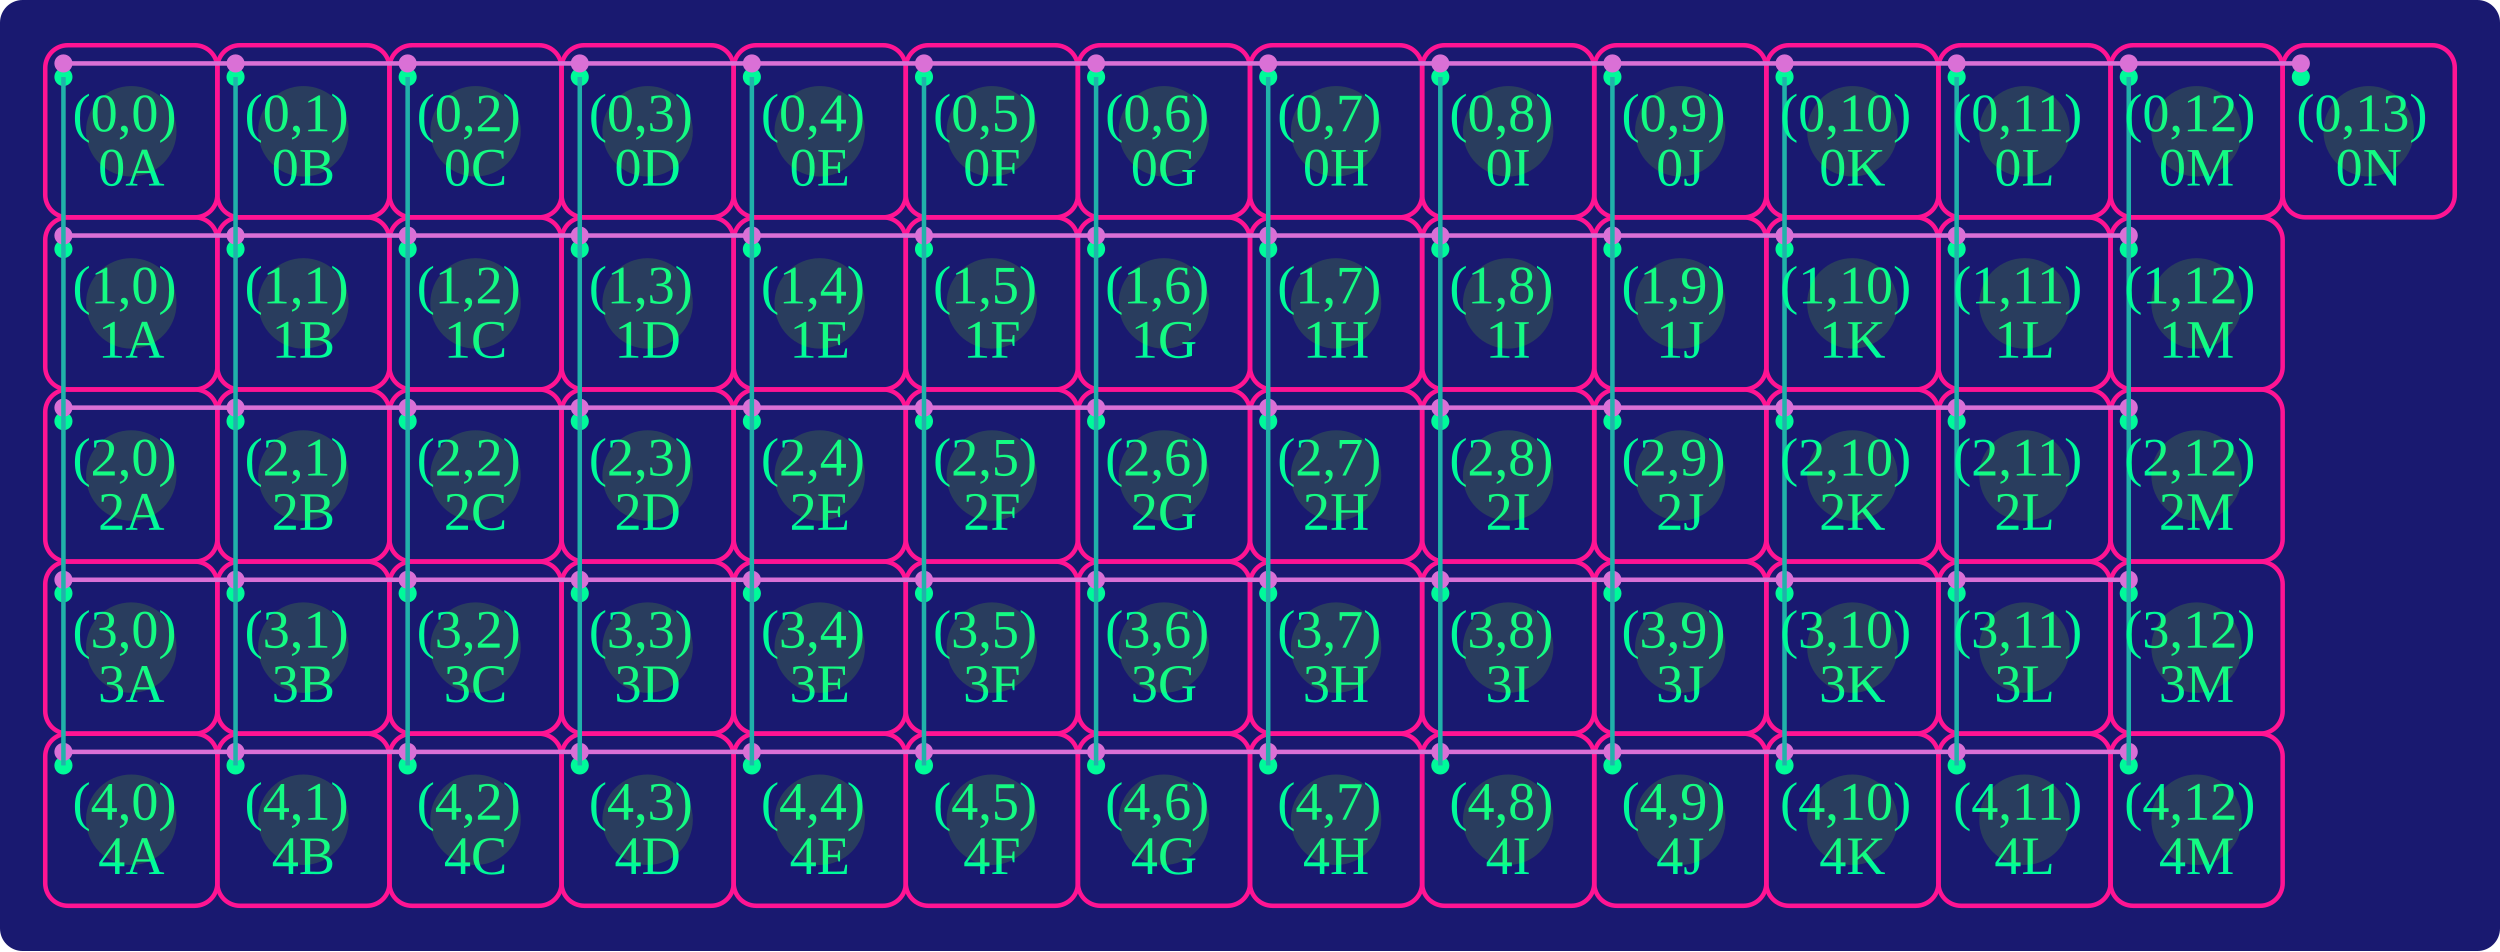
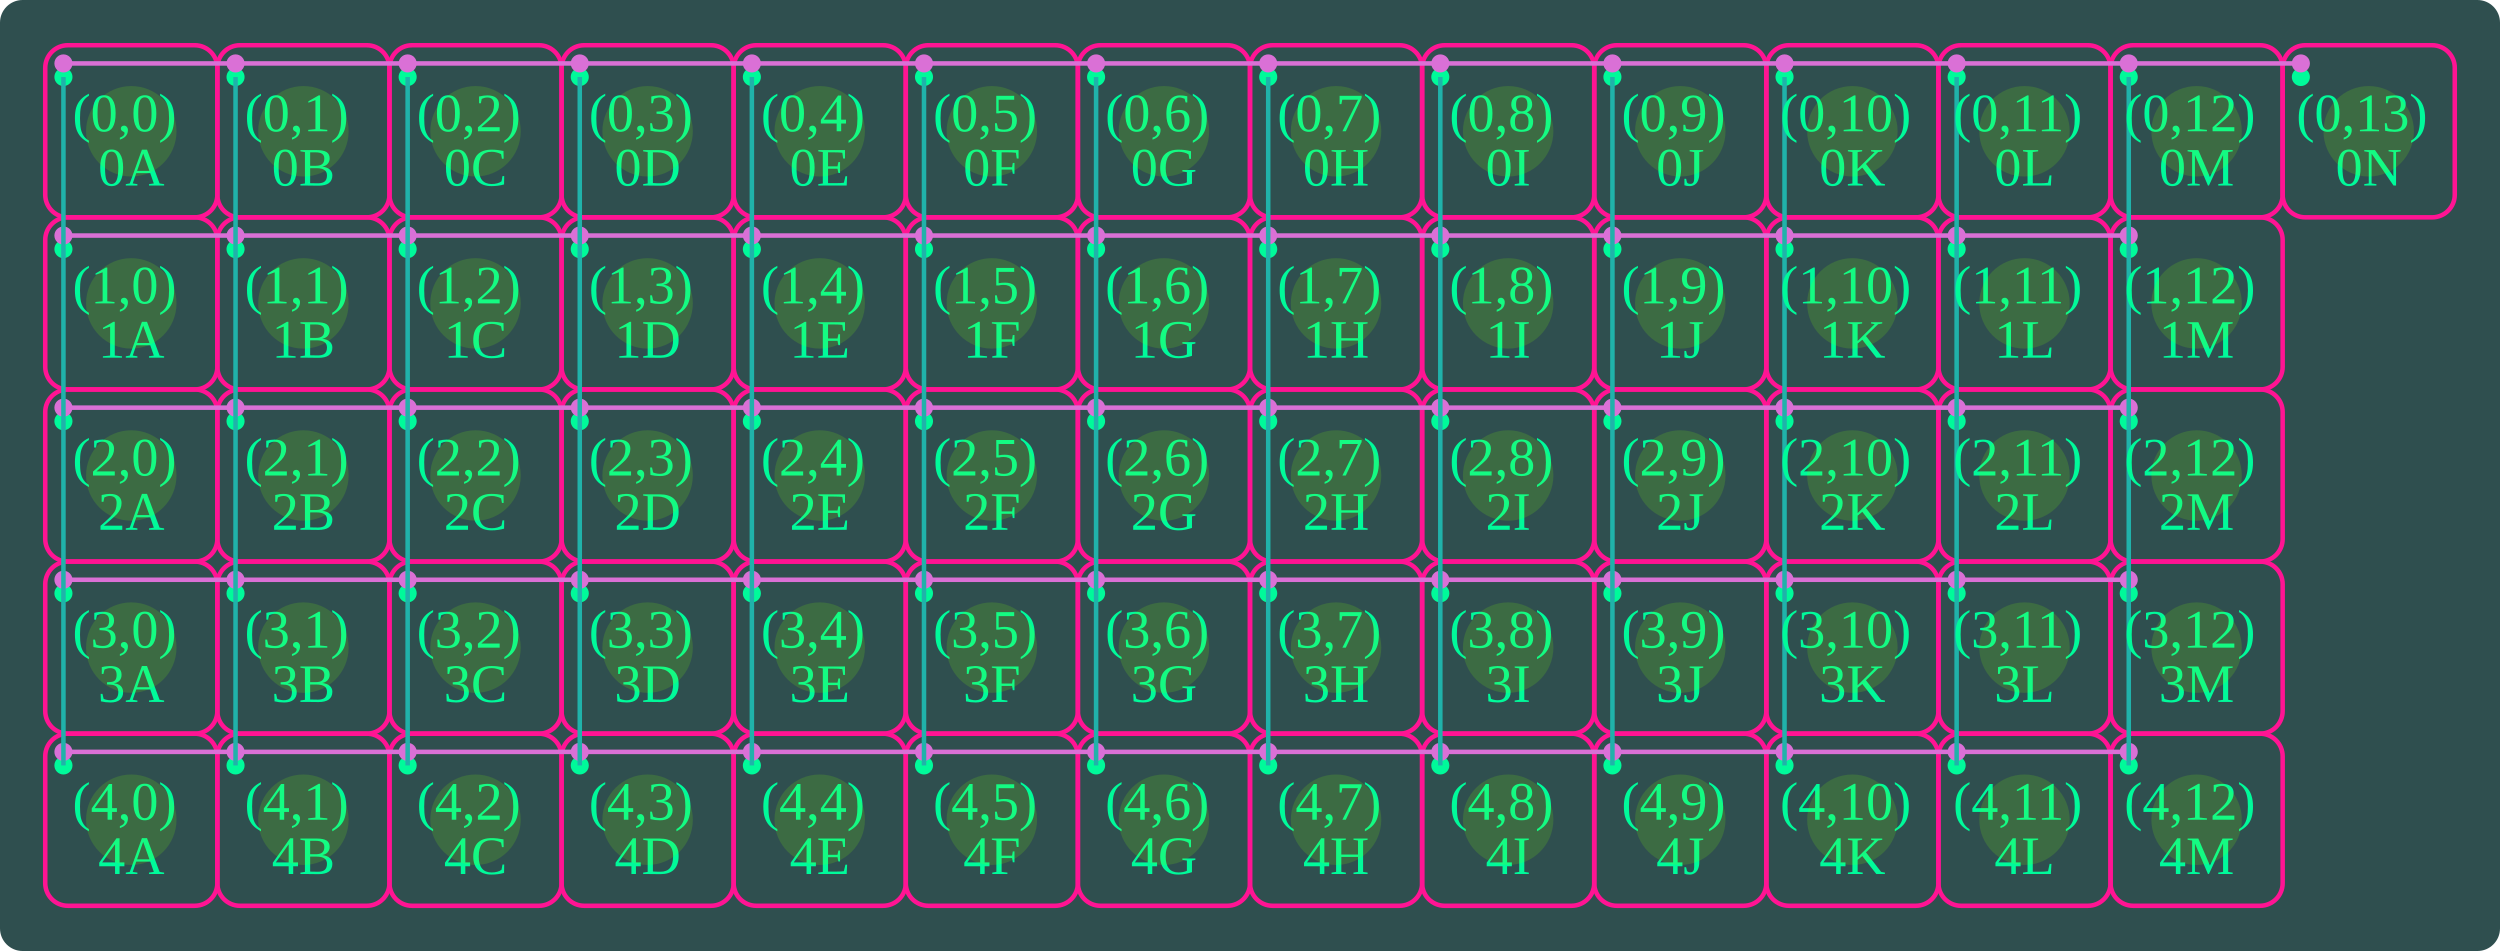
<svg xmlns="http://www.w3.org/2000/svg" width="1381.75" height="525.625" viewBox="-5 -5 276.35 105.125">
  <defs>
</defs>
-   <rect x="-5" y="-5" width="276.35" height="105.125" fill="midnightblue" rx="2.5" ry="2.5" />
+   <rect x="-5" y="-5" width="276.35" height="105.125" fill="darkslategrey" rx="2.5" ry="2.5" />
  <rect x="0.0" y="0.0" width="19.025" height="19.025" rx="2.5" ry="2.5" fill="none" stroke="deeppink" stroke-width="0.5" />
  <rect x="19.025" y="0.0" width="19.025" height="19.025" rx="2.5" ry="2.5" fill="none" stroke="deeppink" stroke-width="0.5" />
  <rect x="38.05" y="0.0" width="19.025" height="19.025" rx="2.5" ry="2.5" fill="none" stroke="deeppink" stroke-width="0.5" />
  <rect x="57.075" y="0.0" width="19.025" height="19.025" rx="2.5" ry="2.5" fill="none" stroke="deeppink" stroke-width="0.5" />
  <rect x="76.1" y="0.0" width="19.025" height="19.025" rx="2.5" ry="2.5" fill="none" stroke="deeppink" stroke-width="0.5" />
  <rect x="95.125" y="0.0" width="19.025" height="19.025" rx="2.5" ry="2.5" fill="none" stroke="deeppink" stroke-width="0.5" />
  <rect x="114.15" y="0.0" width="19.025" height="19.025" rx="2.5" ry="2.5" fill="none" stroke="deeppink" stroke-width="0.5" />
  <rect x="133.175" y="0.0" width="19.025" height="19.025" rx="2.5" ry="2.5" fill="none" stroke="deeppink" stroke-width="0.5" />
  <rect x="152.2" y="0.0" width="19.025" height="19.025" rx="2.5" ry="2.5" fill="none" stroke="deeppink" stroke-width="0.5" />
  <rect x="171.225" y="0.0" width="19.025" height="19.025" rx="2.5" ry="2.5" fill="none" stroke="deeppink" stroke-width="0.5" />
  <rect x="190.25" y="0.0" width="19.025" height="19.025" rx="2.5" ry="2.5" fill="none" stroke="deeppink" stroke-width="0.5" />
  <rect x="209.275" y="0.0" width="19.025" height="19.025" rx="2.5" ry="2.5" fill="none" stroke="deeppink" stroke-width="0.5" />
  <rect x="228.3" y="0.0" width="19.025" height="19.025" rx="2.5" ry="2.5" fill="none" stroke="deeppink" stroke-width="0.5" />
  <rect x="247.325" y="0.0" width="19.025" height="19.025" rx="2.5" ry="2.5" fill="none" stroke="deeppink" stroke-width="0.5" />
  <rect x="0.0" y="19.025" width="19.025" height="19.025" rx="2.5" ry="2.5" fill="none" stroke="deeppink" stroke-width="0.5" />
  <rect x="19.025" y="19.025" width="19.025" height="19.025" rx="2.5" ry="2.5" fill="none" stroke="deeppink" stroke-width="0.5" />
  <rect x="38.05" y="19.025" width="19.025" height="19.025" rx="2.5" ry="2.5" fill="none" stroke="deeppink" stroke-width="0.5" />
  <rect x="57.075" y="19.025" width="19.025" height="19.025" rx="2.5" ry="2.5" fill="none" stroke="deeppink" stroke-width="0.5" />
  <rect x="76.1" y="19.025" width="19.025" height="19.025" rx="2.5" ry="2.5" fill="none" stroke="deeppink" stroke-width="0.5" />
  <rect x="95.125" y="19.025" width="19.025" height="19.025" rx="2.5" ry="2.5" fill="none" stroke="deeppink" stroke-width="0.5" />
  <rect x="114.15" y="19.025" width="19.025" height="19.025" rx="2.5" ry="2.5" fill="none" stroke="deeppink" stroke-width="0.5" />
  <rect x="133.175" y="19.025" width="19.025" height="19.025" rx="2.5" ry="2.5" fill="none" stroke="deeppink" stroke-width="0.5" />
  <rect x="152.2" y="19.025" width="19.025" height="19.025" rx="2.5" ry="2.5" fill="none" stroke="deeppink" stroke-width="0.5" />
  <rect x="171.225" y="19.025" width="19.025" height="19.025" rx="2.5" ry="2.5" fill="none" stroke="deeppink" stroke-width="0.5" />
  <rect x="190.25" y="19.025" width="19.025" height="19.025" rx="2.5" ry="2.5" fill="none" stroke="deeppink" stroke-width="0.5" />
  <rect x="209.275" y="19.025" width="19.025" height="19.025" rx="2.5" ry="2.5" fill="none" stroke="deeppink" stroke-width="0.5" />
  <rect x="228.3" y="19.025" width="19.025" height="19.025" rx="2.5" ry="2.5" fill="none" stroke="deeppink" stroke-width="0.5" />
  <rect x="0.0" y="38.05" width="19.025" height="19.025" rx="2.5" ry="2.5" fill="none" stroke="deeppink" stroke-width="0.5" />
  <rect x="19.025" y="38.05" width="19.025" height="19.025" rx="2.5" ry="2.5" fill="none" stroke="deeppink" stroke-width="0.5" />
  <rect x="38.05" y="38.05" width="19.025" height="19.025" rx="2.5" ry="2.5" fill="none" stroke="deeppink" stroke-width="0.5" />
  <rect x="57.075" y="38.05" width="19.025" height="19.025" rx="2.5" ry="2.5" fill="none" stroke="deeppink" stroke-width="0.5" />
  <rect x="76.1" y="38.05" width="19.025" height="19.025" rx="2.5" ry="2.5" fill="none" stroke="deeppink" stroke-width="0.5" />
  <rect x="95.125" y="38.05" width="19.025" height="19.025" rx="2.5" ry="2.5" fill="none" stroke="deeppink" stroke-width="0.5" />
  <rect x="114.15" y="38.05" width="19.025" height="19.025" rx="2.5" ry="2.5" fill="none" stroke="deeppink" stroke-width="0.5" />
  <rect x="133.175" y="38.05" width="19.025" height="19.025" rx="2.5" ry="2.5" fill="none" stroke="deeppink" stroke-width="0.5" />
  <rect x="152.2" y="38.05" width="19.025" height="19.025" rx="2.5" ry="2.5" fill="none" stroke="deeppink" stroke-width="0.5" />
  <rect x="171.225" y="38.05" width="19.025" height="19.025" rx="2.5" ry="2.5" fill="none" stroke="deeppink" stroke-width="0.5" />
  <rect x="190.25" y="38.05" width="19.025" height="19.025" rx="2.5" ry="2.5" fill="none" stroke="deeppink" stroke-width="0.5" />
  <rect x="209.275" y="38.05" width="19.025" height="19.025" rx="2.5" ry="2.5" fill="none" stroke="deeppink" stroke-width="0.5" />
  <rect x="228.3" y="38.05" width="19.025" height="19.025" rx="2.5" ry="2.5" fill="none" stroke="deeppink" stroke-width="0.5" />
  <rect x="0.0" y="57.075" width="19.025" height="19.025" rx="2.5" ry="2.5" fill="none" stroke="deeppink" stroke-width="0.5" />
  <rect x="19.025" y="57.075" width="19.025" height="19.025" rx="2.5" ry="2.5" fill="none" stroke="deeppink" stroke-width="0.5" />
  <rect x="38.05" y="57.075" width="19.025" height="19.025" rx="2.5" ry="2.5" fill="none" stroke="deeppink" stroke-width="0.5" />
  <rect x="57.075" y="57.075" width="19.025" height="19.025" rx="2.5" ry="2.5" fill="none" stroke="deeppink" stroke-width="0.5" />
  <rect x="76.1" y="57.075" width="19.025" height="19.025" rx="2.5" ry="2.5" fill="none" stroke="deeppink" stroke-width="0.5" />
  <rect x="95.125" y="57.075" width="19.025" height="19.025" rx="2.5" ry="2.5" fill="none" stroke="deeppink" stroke-width="0.5" />
  <rect x="114.15" y="57.075" width="19.025" height="19.025" rx="2.5" ry="2.5" fill="none" stroke="deeppink" stroke-width="0.5" />
  <rect x="133.175" y="57.075" width="19.025" height="19.025" rx="2.5" ry="2.5" fill="none" stroke="deeppink" stroke-width="0.5" />
  <rect x="152.2" y="57.075" width="19.025" height="19.025" rx="2.5" ry="2.5" fill="none" stroke="deeppink" stroke-width="0.5" />
  <rect x="171.225" y="57.075" width="19.025" height="19.025" rx="2.5" ry="2.5" fill="none" stroke="deeppink" stroke-width="0.5" />
  <rect x="190.25" y="57.075" width="19.025" height="19.025" rx="2.5" ry="2.5" fill="none" stroke="deeppink" stroke-width="0.5" />
  <rect x="209.275" y="57.075" width="19.025" height="19.025" rx="2.5" ry="2.5" fill="none" stroke="deeppink" stroke-width="0.5" />
  <rect x="228.3" y="57.075" width="19.025" height="19.025" rx="2.5" ry="2.5" fill="none" stroke="deeppink" stroke-width="0.5" />
  <rect x="0.0" y="76.1" width="19.025" height="19.025" rx="2.5" ry="2.5" fill="none" stroke="deeppink" stroke-width="0.5" />
  <rect x="19.025" y="76.1" width="19.025" height="19.025" rx="2.5" ry="2.5" fill="none" stroke="deeppink" stroke-width="0.5" />
  <rect x="38.05" y="76.1" width="19.025" height="19.025" rx="2.5" ry="2.5" fill="none" stroke="deeppink" stroke-width="0.5" />
  <rect x="57.075" y="76.1" width="19.025" height="19.025" rx="2.5" ry="2.5" fill="none" stroke="deeppink" stroke-width="0.5" />
  <rect x="76.1" y="76.1" width="19.025" height="19.025" rx="2.5" ry="2.5" fill="none" stroke="deeppink" stroke-width="0.5" />
  <rect x="95.125" y="76.1" width="19.025" height="19.025" rx="2.5" ry="2.5" fill="none" stroke="deeppink" stroke-width="0.5" />
  <rect x="114.15" y="76.1" width="19.025" height="19.025" rx="2.5" ry="2.5" fill="none" stroke="deeppink" stroke-width="0.5" />
  <rect x="133.175" y="76.1" width="19.025" height="19.025" rx="2.5" ry="2.5" fill="none" stroke="deeppink" stroke-width="0.5" />
  <rect x="152.2" y="76.1" width="19.025" height="19.025" rx="2.5" ry="2.5" fill="none" stroke="deeppink" stroke-width="0.5" />
  <rect x="171.225" y="76.1" width="19.025" height="19.025" rx="2.5" ry="2.5" fill="none" stroke="deeppink" stroke-width="0.5" />
  <rect x="190.25" y="76.1" width="19.025" height="19.025" rx="2.5" ry="2.5" fill="none" stroke="deeppink" stroke-width="0.5" />
  <rect x="209.275" y="76.1" width="19.025" height="19.025" rx="2.5" ry="2.5" fill="none" stroke="deeppink" stroke-width="0.5" />
  <rect x="228.3" y="76.1" width="19.025" height="19.025" rx="2.5" ry="2.5" fill="none" stroke="deeppink" stroke-width="0.5" />
  <circle cx="2.012" cy="3.512" r="1.0" fill="mediumspringgreen" stroke-width="0.5" />
  <circle cx="21.037" cy="3.512" r="1.0" fill="mediumspringgreen" stroke-width="0.5" />
  <circle cx="40.062" cy="3.512" r="1.0" fill="mediumspringgreen" stroke-width="0.5" />
  <circle cx="59.087" cy="3.512" r="1.0" fill="mediumspringgreen" stroke-width="0.5" />
  <circle cx="78.112" cy="3.512" r="1.0" fill="mediumspringgreen" stroke-width="0.5" />
  <circle cx="97.138" cy="3.512" r="1.0" fill="mediumspringgreen" stroke-width="0.5" />
  <circle cx="116.162" cy="3.512" r="1.0" fill="mediumspringgreen" stroke-width="0.5" />
  <circle cx="135.187" cy="3.512" r="1.0" fill="mediumspringgreen" stroke-width="0.5" />
  <circle cx="154.212" cy="3.512" r="1.0" fill="mediumspringgreen" stroke-width="0.5" />
  <circle cx="173.237" cy="3.512" r="1.0" fill="mediumspringgreen" stroke-width="0.5" />
  <circle cx="192.262" cy="3.512" r="1.0" fill="mediumspringgreen" stroke-width="0.5" />
  <circle cx="211.287" cy="3.512" r="1.0" fill="mediumspringgreen" stroke-width="0.5" />
  <circle cx="230.312" cy="3.512" r="1.0" fill="mediumspringgreen" stroke-width="0.5" />
  <circle cx="249.337" cy="3.512" r="1.0" fill="mediumspringgreen" stroke-width="0.5" />
  <circle cx="2.012" cy="22.537" r="1.0" fill="mediumspringgreen" stroke-width="0.5" />
  <circle cx="21.037" cy="22.537" r="1.0" fill="mediumspringgreen" stroke-width="0.5" />
  <circle cx="40.062" cy="22.537" r="1.0" fill="mediumspringgreen" stroke-width="0.5" />
  <circle cx="59.087" cy="22.537" r="1.0" fill="mediumspringgreen" stroke-width="0.5" />
  <circle cx="78.112" cy="22.537" r="1.0" fill="mediumspringgreen" stroke-width="0.5" />
  <circle cx="97.138" cy="22.537" r="1.0" fill="mediumspringgreen" stroke-width="0.5" />
  <circle cx="116.162" cy="22.537" r="1.0" fill="mediumspringgreen" stroke-width="0.5" />
  <circle cx="135.187" cy="22.537" r="1.0" fill="mediumspringgreen" stroke-width="0.5" />
  <circle cx="154.212" cy="22.537" r="1.0" fill="mediumspringgreen" stroke-width="0.5" />
  <circle cx="173.237" cy="22.537" r="1.0" fill="mediumspringgreen" stroke-width="0.5" />
  <circle cx="192.262" cy="22.537" r="1.0" fill="mediumspringgreen" stroke-width="0.5" />
  <circle cx="211.287" cy="22.537" r="1.0" fill="mediumspringgreen" stroke-width="0.5" />
  <circle cx="230.312" cy="22.537" r="1.0" fill="mediumspringgreen" stroke-width="0.5" />
  <circle cx="2.012" cy="41.562" r="1.0" fill="mediumspringgreen" stroke-width="0.5" />
  <circle cx="21.037" cy="41.562" r="1.0" fill="mediumspringgreen" stroke-width="0.5" />
  <circle cx="40.062" cy="41.562" r="1.0" fill="mediumspringgreen" stroke-width="0.5" />
  <circle cx="59.087" cy="41.562" r="1.0" fill="mediumspringgreen" stroke-width="0.5" />
  <circle cx="78.112" cy="41.562" r="1.0" fill="mediumspringgreen" stroke-width="0.5" />
  <circle cx="97.138" cy="41.562" r="1.0" fill="mediumspringgreen" stroke-width="0.5" />
  <circle cx="116.162" cy="41.562" r="1.0" fill="mediumspringgreen" stroke-width="0.5" />
  <circle cx="135.187" cy="41.562" r="1.0" fill="mediumspringgreen" stroke-width="0.5" />
  <circle cx="154.212" cy="41.562" r="1.0" fill="mediumspringgreen" stroke-width="0.5" />
  <circle cx="173.237" cy="41.562" r="1.0" fill="mediumspringgreen" stroke-width="0.5" />
  <circle cx="192.262" cy="41.562" r="1.0" fill="mediumspringgreen" stroke-width="0.5" />
  <circle cx="211.287" cy="41.562" r="1.0" fill="mediumspringgreen" stroke-width="0.5" />
  <circle cx="230.312" cy="41.562" r="1.0" fill="mediumspringgreen" stroke-width="0.5" />
  <circle cx="2.012" cy="60.587" r="1.0" fill="mediumspringgreen" stroke-width="0.5" />
  <circle cx="21.037" cy="60.587" r="1.0" fill="mediumspringgreen" stroke-width="0.5" />
  <circle cx="40.062" cy="60.587" r="1.0" fill="mediumspringgreen" stroke-width="0.5" />
  <circle cx="59.087" cy="60.587" r="1.0" fill="mediumspringgreen" stroke-width="0.5" />
  <circle cx="78.112" cy="60.587" r="1.0" fill="mediumspringgreen" stroke-width="0.5" />
  <circle cx="97.138" cy="60.587" r="1.0" fill="mediumspringgreen" stroke-width="0.5" />
  <circle cx="116.162" cy="60.587" r="1.0" fill="mediumspringgreen" stroke-width="0.5" />
  <circle cx="135.187" cy="60.587" r="1.0" fill="mediumspringgreen" stroke-width="0.5" />
  <circle cx="154.212" cy="60.587" r="1.0" fill="mediumspringgreen" stroke-width="0.5" />
  <circle cx="173.237" cy="60.587" r="1.0" fill="mediumspringgreen" stroke-width="0.5" />
  <circle cx="192.262" cy="60.587" r="1.0" fill="mediumspringgreen" stroke-width="0.5" />
  <circle cx="211.287" cy="60.587" r="1.0" fill="mediumspringgreen" stroke-width="0.5" />
  <circle cx="230.312" cy="60.587" r="1.0" fill="mediumspringgreen" stroke-width="0.5" />
  <circle cx="2.012" cy="79.612" r="1.0" fill="mediumspringgreen" stroke-width="0.5" />
  <circle cx="21.037" cy="79.612" r="1.0" fill="mediumspringgreen" stroke-width="0.5" />
  <circle cx="40.062" cy="79.612" r="1.0" fill="mediumspringgreen" stroke-width="0.5" />
  <circle cx="59.087" cy="79.612" r="1.0" fill="mediumspringgreen" stroke-width="0.5" />
  <circle cx="78.112" cy="79.612" r="1.0" fill="mediumspringgreen" stroke-width="0.5" />
  <circle cx="97.138" cy="79.612" r="1.0" fill="mediumspringgreen" stroke-width="0.5" />
  <circle cx="116.162" cy="79.612" r="1.0" fill="mediumspringgreen" stroke-width="0.5" />
  <circle cx="135.187" cy="79.612" r="1.0" fill="mediumspringgreen" stroke-width="0.5" />
  <circle cx="154.212" cy="79.612" r="1.0" fill="mediumspringgreen" stroke-width="0.5" />
  <circle cx="173.237" cy="79.612" r="1.0" fill="mediumspringgreen" stroke-width="0.5" />
  <circle cx="192.262" cy="79.612" r="1.0" fill="mediumspringgreen" stroke-width="0.5" />
  <circle cx="211.287" cy="79.612" r="1.0" fill="mediumspringgreen" stroke-width="0.5" />
  <circle cx="230.312" cy="79.612" r="1.0" fill="mediumspringgreen" stroke-width="0.5" />
  <circle cx="2.012" cy="2.012" r="1.0" fill="orchid" stroke-width="0.5" />
  <circle cx="21.037" cy="2.012" r="1.0" fill="orchid" stroke-width="0.5" />
  <circle cx="40.062" cy="2.012" r="1.0" fill="orchid" stroke-width="0.5" />
  <circle cx="59.087" cy="2.012" r="1.0" fill="orchid" stroke-width="0.5" />
  <circle cx="78.112" cy="2.012" r="1.0" fill="orchid" stroke-width="0.5" />
  <circle cx="97.138" cy="2.012" r="1.0" fill="orchid" stroke-width="0.5" />
  <circle cx="116.162" cy="2.012" r="1.0" fill="orchid" stroke-width="0.5" />
  <circle cx="135.187" cy="2.012" r="1.0" fill="orchid" stroke-width="0.5" />
  <circle cx="154.212" cy="2.012" r="1.0" fill="orchid" stroke-width="0.5" />
  <circle cx="173.237" cy="2.012" r="1.0" fill="orchid" stroke-width="0.5" />
  <circle cx="192.262" cy="2.012" r="1.0" fill="orchid" stroke-width="0.5" />
  <circle cx="211.287" cy="2.012" r="1.0" fill="orchid" stroke-width="0.5" />
  <circle cx="230.312" cy="2.012" r="1.0" fill="orchid" stroke-width="0.5" />
  <circle cx="249.337" cy="2.012" r="1.0" fill="orchid" stroke-width="0.5" />
  <circle cx="2.012" cy="21.037" r="1.0" fill="orchid" stroke-width="0.5" />
  <circle cx="21.037" cy="21.037" r="1.0" fill="orchid" stroke-width="0.5" />
  <circle cx="40.062" cy="21.037" r="1.0" fill="orchid" stroke-width="0.5" />
  <circle cx="59.087" cy="21.037" r="1.0" fill="orchid" stroke-width="0.5" />
  <circle cx="78.112" cy="21.037" r="1.0" fill="orchid" stroke-width="0.5" />
  <circle cx="97.138" cy="21.037" r="1.0" fill="orchid" stroke-width="0.5" />
  <circle cx="116.162" cy="21.037" r="1.0" fill="orchid" stroke-width="0.5" />
  <circle cx="135.187" cy="21.037" r="1.0" fill="orchid" stroke-width="0.5" />
  <circle cx="154.212" cy="21.037" r="1.0" fill="orchid" stroke-width="0.5" />
  <circle cx="173.237" cy="21.037" r="1.0" fill="orchid" stroke-width="0.5" />
  <circle cx="192.262" cy="21.037" r="1.0" fill="orchid" stroke-width="0.5" />
  <circle cx="211.287" cy="21.037" r="1.0" fill="orchid" stroke-width="0.5" />
  <circle cx="230.312" cy="21.037" r="1.0" fill="orchid" stroke-width="0.5" />
  <circle cx="2.012" cy="40.062" r="1.0" fill="orchid" stroke-width="0.5" />
  <circle cx="21.037" cy="40.062" r="1.0" fill="orchid" stroke-width="0.5" />
  <circle cx="40.062" cy="40.062" r="1.0" fill="orchid" stroke-width="0.5" />
  <circle cx="59.087" cy="40.062" r="1.0" fill="orchid" stroke-width="0.5" />
  <circle cx="78.112" cy="40.062" r="1.0" fill="orchid" stroke-width="0.5" />
  <circle cx="97.138" cy="40.062" r="1.0" fill="orchid" stroke-width="0.5" />
  <circle cx="116.162" cy="40.062" r="1.0" fill="orchid" stroke-width="0.5" />
  <circle cx="135.187" cy="40.062" r="1.0" fill="orchid" stroke-width="0.5" />
  <circle cx="154.212" cy="40.062" r="1.0" fill="orchid" stroke-width="0.5" />
  <circle cx="173.237" cy="40.062" r="1.0" fill="orchid" stroke-width="0.5" />
  <circle cx="192.262" cy="40.062" r="1.0" fill="orchid" stroke-width="0.5" />
  <circle cx="211.287" cy="40.062" r="1.0" fill="orchid" stroke-width="0.5" />
  <circle cx="230.312" cy="40.062" r="1.0" fill="orchid" stroke-width="0.5" />
  <circle cx="2.012" cy="59.087" r="1.0" fill="orchid" stroke-width="0.5" />
  <circle cx="21.037" cy="59.087" r="1.0" fill="orchid" stroke-width="0.5" />
  <circle cx="40.062" cy="59.087" r="1.0" fill="orchid" stroke-width="0.5" />
  <circle cx="59.087" cy="59.087" r="1.0" fill="orchid" stroke-width="0.5" />
  <circle cx="78.112" cy="59.087" r="1.0" fill="orchid" stroke-width="0.5" />
  <circle cx="97.138" cy="59.087" r="1.0" fill="orchid" stroke-width="0.5" />
  <circle cx="116.162" cy="59.087" r="1.0" fill="orchid" stroke-width="0.5" />
  <circle cx="135.187" cy="59.087" r="1.0" fill="orchid" stroke-width="0.5" />
  <circle cx="154.212" cy="59.087" r="1.0" fill="orchid" stroke-width="0.5" />
  <circle cx="173.237" cy="59.087" r="1.0" fill="orchid" stroke-width="0.5" />
  <circle cx="192.262" cy="59.087" r="1.0" fill="orchid" stroke-width="0.5" />
  <circle cx="211.287" cy="59.087" r="1.0" fill="orchid" stroke-width="0.5" />
  <circle cx="230.312" cy="59.087" r="1.0" fill="orchid" stroke-width="0.5" />
  <circle cx="2.012" cy="78.112" r="1.0" fill="orchid" stroke-width="0.5" />
  <circle cx="21.037" cy="78.112" r="1.0" fill="orchid" stroke-width="0.5" />
  <circle cx="40.062" cy="78.112" r="1.0" fill="orchid" stroke-width="0.5" />
  <circle cx="59.087" cy="78.112" r="1.0" fill="orchid" stroke-width="0.5" />
  <circle cx="78.112" cy="78.112" r="1.0" fill="orchid" stroke-width="0.5" />
  <circle cx="97.138" cy="78.112" r="1.0" fill="orchid" stroke-width="0.5" />
  <circle cx="116.162" cy="78.112" r="1.0" fill="orchid" stroke-width="0.5" />
  <circle cx="135.187" cy="78.112" r="1.0" fill="orchid" stroke-width="0.5" />
  <circle cx="154.212" cy="78.112" r="1.0" fill="orchid" stroke-width="0.5" />
  <circle cx="173.237" cy="78.112" r="1.0" fill="orchid" stroke-width="0.5" />
  <circle cx="192.262" cy="78.112" r="1.0" fill="orchid" stroke-width="0.5" />
  <circle cx="211.287" cy="78.112" r="1.0" fill="orchid" stroke-width="0.5" />
  <circle cx="230.312" cy="78.112" r="1.0" fill="orchid" stroke-width="0.5" />
  <path d="M2.012,2.012 L21.037,2.012 L40.062,2.012 L59.087,2.012 L78.112,2.012 L97.138,2.012 L116.162,2.012 L135.187,2.012 L154.212,2.012 L173.237,2.012 L192.262,2.012 L211.287,2.012 L230.312,2.012 L249.337,2.012" stroke="orchid" fill="none" stroke-width="0.5">
</path>
  <path d="M2.012,21.037 L21.037,21.037 L40.062,21.037 L59.087,21.037 L78.112,21.037 L97.138,21.037 L116.162,21.037 L135.187,21.037 L154.212,21.037 L173.237,21.037 L192.262,21.037 L211.287,21.037 L230.312,21.037" stroke="orchid" fill="none" stroke-width="0.5">
</path>
  <path d="M2.012,40.062 L21.037,40.062 L40.062,40.062 L59.087,40.062 L78.112,40.062 L97.138,40.062 L116.162,40.062 L135.187,40.062 L154.212,40.062 L173.237,40.062 L192.262,40.062 L211.287,40.062 L230.312,40.062" stroke="orchid" fill="none" stroke-width="0.5">
</path>
  <path d="M2.012,59.087 L21.037,59.087 L40.062,59.087 L59.087,59.087 L78.112,59.087 L97.138,59.087 L116.162,59.087 L135.187,59.087 L154.212,59.087 L173.237,59.087 L192.262,59.087 L211.287,59.087 L230.312,59.087" stroke="orchid" fill="none" stroke-width="0.5">
</path>
  <path d="M2.012,78.112 L21.037,78.112 L40.062,78.112 L59.087,78.112 L78.112,78.112 L97.138,78.112 L116.162,78.112 L135.187,78.112 L154.212,78.112 L173.237,78.112 L192.262,78.112 L211.287,78.112 L230.312,78.112" stroke="orchid" fill="none" stroke-width="0.5">
</path>
  <path d="M2.012,3.512 L2.012,22.537 L2.012,41.562 L2.012,60.587 L2.012,79.612" stroke="lightseagreen" fill="none" stroke-width="0.5">
</path>
  <path d="M21.037,3.512 L21.037,22.537 L21.037,41.562 L21.037,60.587 L21.037,79.612" stroke="lightseagreen" fill="none" stroke-width="0.5">
</path>
  <path d="M40.062,3.512 L40.062,22.537 L40.062,41.562 L40.062,60.587 L40.062,79.612" stroke="lightseagreen" fill="none" stroke-width="0.5">
</path>
  <path d="M59.087,3.512 L59.087,22.537 L59.087,41.562 L59.087,60.587 L59.087,79.612" stroke="lightseagreen" fill="none" stroke-width="0.5">
</path>
  <path d="M78.112,3.512 L78.112,22.537 L78.112,41.562 L78.112,60.587 L78.112,79.612" stroke="lightseagreen" fill="none" stroke-width="0.5">
</path>
  <path d="M97.138,3.512 L97.138,22.537 L97.138,41.562 L97.138,60.587 L97.138,79.612" stroke="lightseagreen" fill="none" stroke-width="0.5">
</path>
  <path d="M116.162,3.512 L116.162,22.537 L116.162,41.562 L116.162,60.587 L116.162,79.612" stroke="lightseagreen" fill="none" stroke-width="0.5">
</path>
  <path d="M135.187,3.512 L135.187,22.537 L135.187,41.562 L135.187,60.587 L135.187,79.612" stroke="lightseagreen" fill="none" stroke-width="0.5">
</path>
  <path d="M154.212,3.512 L154.212,22.537 L154.212,41.562 L154.212,60.587 L154.212,79.612" stroke="lightseagreen" fill="none" stroke-width="0.5">
</path>
  <path d="M173.237,3.512 L173.237,22.537 L173.237,41.562 L173.237,60.587 L173.237,79.612" stroke="lightseagreen" fill="none" stroke-width="0.5">
</path>
  <path d="M192.262,3.512 L192.262,22.537 L192.262,41.562 L192.262,60.587 L192.262,79.612" stroke="lightseagreen" fill="none" stroke-width="0.5">
</path>
  <path d="M211.287,3.512 L211.287,22.537 L211.287,41.562 L211.287,60.587 L211.287,79.612" stroke="lightseagreen" fill="none" stroke-width="0.5">
</path>
  <path d="M230.312,3.512 L230.312,22.537 L230.312,41.562 L230.312,60.587 L230.312,79.612" stroke="lightseagreen" fill="none" stroke-width="0.5">
</path>
  <path d="M249.337,3.512" stroke="lightseagreen" fill="none" stroke-width="0.5">
</path>
  <text x="9.512" y="9.512" font-size="6" fill="mediumspringgreen" text-anchor="middle">
    <tspan x="9.512" dy="0.0em">(0,0)</tspan>
    <tspan x="9.512" dy="1em">0A</tspan>
  </text>
  <text x="28.537" y="9.512" font-size="6" fill="mediumspringgreen" text-anchor="middle">
    <tspan x="28.537" dy="0.0em">(0,1)</tspan>
    <tspan x="28.537" dy="1em">0B</tspan>
  </text>
  <text x="47.562" y="9.512" font-size="6" fill="mediumspringgreen" text-anchor="middle">
    <tspan x="47.562" dy="0.0em">(0,2)</tspan>
    <tspan x="47.562" dy="1em">0C</tspan>
  </text>
  <text x="66.587" y="9.512" font-size="6" fill="mediumspringgreen" text-anchor="middle">
    <tspan x="66.587" dy="0.0em">(0,3)</tspan>
    <tspan x="66.587" dy="1em">0D</tspan>
  </text>
  <text x="85.612" y="9.512" font-size="6" fill="mediumspringgreen" text-anchor="middle">
    <tspan x="85.612" dy="0.0em">(0,4)</tspan>
    <tspan x="85.612" dy="1em">0E</tspan>
  </text>
  <text x="104.638" y="9.512" font-size="6" fill="mediumspringgreen" text-anchor="middle">
    <tspan x="104.638" dy="0.0em">(0,5)</tspan>
    <tspan x="104.638" dy="1em">0F</tspan>
  </text>
  <text x="123.662" y="9.512" font-size="6" fill="mediumspringgreen" text-anchor="middle">
    <tspan x="123.662" dy="0.0em">(0,6)</tspan>
    <tspan x="123.662" dy="1em">0G</tspan>
  </text>
  <text x="142.687" y="9.512" font-size="6" fill="mediumspringgreen" text-anchor="middle">
    <tspan x="142.687" dy="0.0em">(0,7)</tspan>
    <tspan x="142.687" dy="1em">0H</tspan>
  </text>
  <text x="161.712" y="9.512" font-size="6" fill="mediumspringgreen" text-anchor="middle">
    <tspan x="161.712" dy="0.0em">(0,8)</tspan>
    <tspan x="161.712" dy="1em">0I</tspan>
  </text>
  <text x="180.737" y="9.512" font-size="6" fill="mediumspringgreen" text-anchor="middle">
    <tspan x="180.737" dy="0.0em">(0,9)</tspan>
    <tspan x="180.737" dy="1em">0J</tspan>
  </text>
  <text x="199.762" y="9.512" font-size="6" fill="mediumspringgreen" text-anchor="middle">
    <tspan x="199.762" dy="0.0em">(0,10)</tspan>
    <tspan x="199.762" dy="1em">0K</tspan>
  </text>
  <text x="218.787" y="9.512" font-size="6" fill="mediumspringgreen" text-anchor="middle">
    <tspan x="218.787" dy="0.0em">(0,11)</tspan>
    <tspan x="218.787" dy="1em">0L</tspan>
  </text>
  <text x="237.812" y="9.512" font-size="6" fill="mediumspringgreen" text-anchor="middle">
    <tspan x="237.812" dy="0.0em">(0,12)</tspan>
    <tspan x="237.812" dy="1em">0M</tspan>
  </text>
  <text x="256.837" y="9.512" font-size="6" fill="mediumspringgreen" text-anchor="middle">
    <tspan x="256.837" dy="0.0em">(0,13)</tspan>
    <tspan x="256.837" dy="1em">0N</tspan>
  </text>
  <text x="9.512" y="28.537" font-size="6" fill="mediumspringgreen" text-anchor="middle">
    <tspan x="9.512" dy="0.0em">(1,0)</tspan>
    <tspan x="9.512" dy="1em">1A</tspan>
  </text>
  <text x="28.537" y="28.537" font-size="6" fill="mediumspringgreen" text-anchor="middle">
    <tspan x="28.537" dy="0.0em">(1,1)</tspan>
    <tspan x="28.537" dy="1em">1B</tspan>
  </text>
  <text x="47.562" y="28.537" font-size="6" fill="mediumspringgreen" text-anchor="middle">
    <tspan x="47.562" dy="0.0em">(1,2)</tspan>
    <tspan x="47.562" dy="1em">1C</tspan>
  </text>
  <text x="66.587" y="28.537" font-size="6" fill="mediumspringgreen" text-anchor="middle">
    <tspan x="66.587" dy="0.0em">(1,3)</tspan>
    <tspan x="66.587" dy="1em">1D</tspan>
  </text>
  <text x="85.612" y="28.537" font-size="6" fill="mediumspringgreen" text-anchor="middle">
    <tspan x="85.612" dy="0.0em">(1,4)</tspan>
    <tspan x="85.612" dy="1em">1E</tspan>
  </text>
  <text x="104.638" y="28.537" font-size="6" fill="mediumspringgreen" text-anchor="middle">
    <tspan x="104.638" dy="0.0em">(1,5)</tspan>
    <tspan x="104.638" dy="1em">1F</tspan>
  </text>
  <text x="123.662" y="28.537" font-size="6" fill="mediumspringgreen" text-anchor="middle">
    <tspan x="123.662" dy="0.0em">(1,6)</tspan>
    <tspan x="123.662" dy="1em">1G</tspan>
  </text>
  <text x="142.687" y="28.537" font-size="6" fill="mediumspringgreen" text-anchor="middle">
    <tspan x="142.687" dy="0.0em">(1,7)</tspan>
    <tspan x="142.687" dy="1em">1H</tspan>
  </text>
  <text x="161.712" y="28.537" font-size="6" fill="mediumspringgreen" text-anchor="middle">
    <tspan x="161.712" dy="0.0em">(1,8)</tspan>
    <tspan x="161.712" dy="1em">1I</tspan>
  </text>
  <text x="180.737" y="28.537" font-size="6" fill="mediumspringgreen" text-anchor="middle">
    <tspan x="180.737" dy="0.0em">(1,9)</tspan>
    <tspan x="180.737" dy="1em">1J</tspan>
  </text>
  <text x="199.762" y="28.537" font-size="6" fill="mediumspringgreen" text-anchor="middle">
    <tspan x="199.762" dy="0.0em">(1,10)</tspan>
    <tspan x="199.762" dy="1em">1K</tspan>
  </text>
  <text x="218.787" y="28.537" font-size="6" fill="mediumspringgreen" text-anchor="middle">
    <tspan x="218.787" dy="0.0em">(1,11)</tspan>
    <tspan x="218.787" dy="1em">1L</tspan>
  </text>
  <text x="237.812" y="28.537" font-size="6" fill="mediumspringgreen" text-anchor="middle">
    <tspan x="237.812" dy="0.0em">(1,12)</tspan>
    <tspan x="237.812" dy="1em">1M</tspan>
  </text>
  <text x="9.512" y="47.562" font-size="6" fill="mediumspringgreen" text-anchor="middle">
    <tspan x="9.512" dy="0.0em">(2,0)</tspan>
    <tspan x="9.512" dy="1em">2A</tspan>
  </text>
  <text x="28.537" y="47.562" font-size="6" fill="mediumspringgreen" text-anchor="middle">
    <tspan x="28.537" dy="0.0em">(2,1)</tspan>
    <tspan x="28.537" dy="1em">2B</tspan>
  </text>
  <text x="47.562" y="47.562" font-size="6" fill="mediumspringgreen" text-anchor="middle">
    <tspan x="47.562" dy="0.0em">(2,2)</tspan>
    <tspan x="47.562" dy="1em">2C</tspan>
  </text>
  <text x="66.587" y="47.562" font-size="6" fill="mediumspringgreen" text-anchor="middle">
    <tspan x="66.587" dy="0.0em">(2,3)</tspan>
    <tspan x="66.587" dy="1em">2D</tspan>
  </text>
  <text x="85.612" y="47.562" font-size="6" fill="mediumspringgreen" text-anchor="middle">
    <tspan x="85.612" dy="0.0em">(2,4)</tspan>
    <tspan x="85.612" dy="1em">2E</tspan>
  </text>
  <text x="104.638" y="47.562" font-size="6" fill="mediumspringgreen" text-anchor="middle">
    <tspan x="104.638" dy="0.0em">(2,5)</tspan>
    <tspan x="104.638" dy="1em">2F</tspan>
  </text>
  <text x="123.662" y="47.562" font-size="6" fill="mediumspringgreen" text-anchor="middle">
    <tspan x="123.662" dy="0.0em">(2,6)</tspan>
    <tspan x="123.662" dy="1em">2G</tspan>
  </text>
  <text x="142.687" y="47.562" font-size="6" fill="mediumspringgreen" text-anchor="middle">
    <tspan x="142.687" dy="0.0em">(2,7)</tspan>
    <tspan x="142.687" dy="1em">2H</tspan>
  </text>
  <text x="161.712" y="47.562" font-size="6" fill="mediumspringgreen" text-anchor="middle">
    <tspan x="161.712" dy="0.0em">(2,8)</tspan>
    <tspan x="161.712" dy="1em">2I</tspan>
  </text>
  <text x="180.737" y="47.562" font-size="6" fill="mediumspringgreen" text-anchor="middle">
    <tspan x="180.737" dy="0.0em">(2,9)</tspan>
    <tspan x="180.737" dy="1em">2J</tspan>
  </text>
  <text x="199.762" y="47.562" font-size="6" fill="mediumspringgreen" text-anchor="middle">
    <tspan x="199.762" dy="0.0em">(2,10)</tspan>
    <tspan x="199.762" dy="1em">2K</tspan>
  </text>
  <text x="218.787" y="47.562" font-size="6" fill="mediumspringgreen" text-anchor="middle">
    <tspan x="218.787" dy="0.0em">(2,11)</tspan>
    <tspan x="218.787" dy="1em">2L</tspan>
  </text>
  <text x="237.812" y="47.562" font-size="6" fill="mediumspringgreen" text-anchor="middle">
    <tspan x="237.812" dy="0.0em">(2,12)</tspan>
    <tspan x="237.812" dy="1em">2M</tspan>
  </text>
  <text x="9.512" y="66.587" font-size="6" fill="mediumspringgreen" text-anchor="middle">
    <tspan x="9.512" dy="0.0em">(3,0)</tspan>
    <tspan x="9.512" dy="1em">3A</tspan>
  </text>
  <text x="28.537" y="66.587" font-size="6" fill="mediumspringgreen" text-anchor="middle">
    <tspan x="28.537" dy="0.0em">(3,1)</tspan>
    <tspan x="28.537" dy="1em">3B</tspan>
  </text>
  <text x="47.562" y="66.587" font-size="6" fill="mediumspringgreen" text-anchor="middle">
    <tspan x="47.562" dy="0.0em">(3,2)</tspan>
    <tspan x="47.562" dy="1em">3C</tspan>
  </text>
  <text x="66.587" y="66.587" font-size="6" fill="mediumspringgreen" text-anchor="middle">
    <tspan x="66.587" dy="0.0em">(3,3)</tspan>
    <tspan x="66.587" dy="1em">3D</tspan>
  </text>
  <text x="85.612" y="66.587" font-size="6" fill="mediumspringgreen" text-anchor="middle">
    <tspan x="85.612" dy="0.0em">(3,4)</tspan>
    <tspan x="85.612" dy="1em">3E</tspan>
  </text>
  <text x="104.638" y="66.587" font-size="6" fill="mediumspringgreen" text-anchor="middle">
    <tspan x="104.638" dy="0.0em">(3,5)</tspan>
    <tspan x="104.638" dy="1em">3F</tspan>
  </text>
  <text x="123.662" y="66.587" font-size="6" fill="mediumspringgreen" text-anchor="middle">
    <tspan x="123.662" dy="0.0em">(3,6)</tspan>
    <tspan x="123.662" dy="1em">3G</tspan>
  </text>
  <text x="142.687" y="66.587" font-size="6" fill="mediumspringgreen" text-anchor="middle">
    <tspan x="142.687" dy="0.0em">(3,7)</tspan>
    <tspan x="142.687" dy="1em">3H</tspan>
  </text>
  <text x="161.712" y="66.587" font-size="6" fill="mediumspringgreen" text-anchor="middle">
    <tspan x="161.712" dy="0.0em">(3,8)</tspan>
    <tspan x="161.712" dy="1em">3I</tspan>
  </text>
  <text x="180.737" y="66.587" font-size="6" fill="mediumspringgreen" text-anchor="middle">
    <tspan x="180.737" dy="0.0em">(3,9)</tspan>
    <tspan x="180.737" dy="1em">3J</tspan>
  </text>
  <text x="199.762" y="66.587" font-size="6" fill="mediumspringgreen" text-anchor="middle">
    <tspan x="199.762" dy="0.0em">(3,10)</tspan>
    <tspan x="199.762" dy="1em">3K</tspan>
  </text>
  <text x="218.787" y="66.587" font-size="6" fill="mediumspringgreen" text-anchor="middle">
    <tspan x="218.787" dy="0.0em">(3,11)</tspan>
    <tspan x="218.787" dy="1em">3L</tspan>
  </text>
  <text x="237.812" y="66.587" font-size="6" fill="mediumspringgreen" text-anchor="middle">
    <tspan x="237.812" dy="0.0em">(3,12)</tspan>
    <tspan x="237.812" dy="1em">3M</tspan>
  </text>
  <text x="9.512" y="85.612" font-size="6" fill="mediumspringgreen" text-anchor="middle">
    <tspan x="9.512" dy="0.0em">(4,0)</tspan>
    <tspan x="9.512" dy="1em">4A</tspan>
  </text>
  <text x="28.537" y="85.612" font-size="6" fill="mediumspringgreen" text-anchor="middle">
    <tspan x="28.537" dy="0.0em">(4,1)</tspan>
    <tspan x="28.537" dy="1em">4B</tspan>
  </text>
  <text x="47.562" y="85.612" font-size="6" fill="mediumspringgreen" text-anchor="middle">
    <tspan x="47.562" dy="0.0em">(4,2)</tspan>
    <tspan x="47.562" dy="1em">4C</tspan>
  </text>
  <text x="66.587" y="85.612" font-size="6" fill="mediumspringgreen" text-anchor="middle">
    <tspan x="66.587" dy="0.0em">(4,3)</tspan>
    <tspan x="66.587" dy="1em">4D</tspan>
  </text>
  <text x="85.612" y="85.612" font-size="6" fill="mediumspringgreen" text-anchor="middle">
    <tspan x="85.612" dy="0.0em">(4,4)</tspan>
    <tspan x="85.612" dy="1em">4E</tspan>
  </text>
  <text x="104.638" y="85.612" font-size="6" fill="mediumspringgreen" text-anchor="middle">
    <tspan x="104.638" dy="0.0em">(4,5)</tspan>
    <tspan x="104.638" dy="1em">4F</tspan>
  </text>
  <text x="123.662" y="85.612" font-size="6" fill="mediumspringgreen" text-anchor="middle">
    <tspan x="123.662" dy="0.0em">(4,6)</tspan>
    <tspan x="123.662" dy="1em">4G</tspan>
  </text>
  <text x="142.687" y="85.612" font-size="6" fill="mediumspringgreen" text-anchor="middle">
    <tspan x="142.687" dy="0.0em">(4,7)</tspan>
    <tspan x="142.687" dy="1em">4H</tspan>
  </text>
  <text x="161.712" y="85.612" font-size="6" fill="mediumspringgreen" text-anchor="middle">
    <tspan x="161.712" dy="0.0em">(4,8)</tspan>
    <tspan x="161.712" dy="1em">4I</tspan>
  </text>
  <text x="180.737" y="85.612" font-size="6" fill="mediumspringgreen" text-anchor="middle">
    <tspan x="180.737" dy="0.0em">(4,9)</tspan>
    <tspan x="180.737" dy="1em">4J</tspan>
  </text>
  <text x="199.762" y="85.612" font-size="6" fill="mediumspringgreen" text-anchor="middle">
    <tspan x="199.762" dy="0.0em">(4,10)</tspan>
    <tspan x="199.762" dy="1em">4K</tspan>
  </text>
  <text x="218.787" y="85.612" font-size="6" fill="mediumspringgreen" text-anchor="middle">
    <tspan x="218.787" dy="0.0em">(4,11)</tspan>
    <tspan x="218.787" dy="1em">4L</tspan>
  </text>
  <text x="237.812" y="85.612" font-size="6" fill="mediumspringgreen" text-anchor="middle">
    <tspan x="237.812" dy="0.0em">(4,12)</tspan>
    <tspan x="237.812" dy="1em">4M</tspan>
  </text>
  <circle cx="9.512" cy="9.512" r="5" fill="chartreuse" stroke="none" opacity="0.16" stroke-width="0.5">
</circle>
  <circle cx="28.537" cy="9.512" r="5" fill="chartreuse" stroke="none" opacity="0.16" stroke-width="0.5">
</circle>
  <circle cx="47.562" cy="9.512" r="5" fill="chartreuse" stroke="none" opacity="0.16" stroke-width="0.5">
</circle>
  <circle cx="66.587" cy="9.512" r="5" fill="chartreuse" stroke="none" opacity="0.16" stroke-width="0.5">
</circle>
  <circle cx="85.612" cy="9.512" r="5" fill="chartreuse" stroke="none" opacity="0.16" stroke-width="0.5">
</circle>
  <circle cx="104.638" cy="9.512" r="5" fill="chartreuse" stroke="none" opacity="0.16" stroke-width="0.5">
</circle>
  <circle cx="123.662" cy="9.512" r="5" fill="chartreuse" stroke="none" opacity="0.16" stroke-width="0.5">
</circle>
  <circle cx="142.687" cy="9.512" r="5" fill="chartreuse" stroke="none" opacity="0.16" stroke-width="0.5">
</circle>
  <circle cx="161.712" cy="9.512" r="5" fill="chartreuse" stroke="none" opacity="0.16" stroke-width="0.5">
</circle>
  <circle cx="180.737" cy="9.512" r="5" fill="chartreuse" stroke="none" opacity="0.16" stroke-width="0.5">
</circle>
  <circle cx="199.762" cy="9.512" r="5" fill="chartreuse" stroke="none" opacity="0.16" stroke-width="0.5">
</circle>
  <circle cx="218.787" cy="9.512" r="5" fill="chartreuse" stroke="none" opacity="0.16" stroke-width="0.5">
</circle>
  <circle cx="237.812" cy="9.512" r="5" fill="chartreuse" stroke="none" opacity="0.16" stroke-width="0.5">
</circle>
  <circle cx="256.837" cy="9.512" r="5" fill="chartreuse" stroke="none" opacity="0.16" stroke-width="0.5">
</circle>
  <circle cx="9.512" cy="28.537" r="5" fill="chartreuse" stroke="none" opacity="0.16" stroke-width="0.5">
</circle>
  <circle cx="28.537" cy="28.537" r="5" fill="chartreuse" stroke="none" opacity="0.16" stroke-width="0.5">
</circle>
  <circle cx="47.562" cy="28.537" r="5" fill="chartreuse" stroke="none" opacity="0.16" stroke-width="0.5">
</circle>
  <circle cx="66.587" cy="28.537" r="5" fill="chartreuse" stroke="none" opacity="0.16" stroke-width="0.5">
</circle>
  <circle cx="85.612" cy="28.537" r="5" fill="chartreuse" stroke="none" opacity="0.16" stroke-width="0.5">
</circle>
  <circle cx="104.638" cy="28.537" r="5" fill="chartreuse" stroke="none" opacity="0.16" stroke-width="0.5">
</circle>
  <circle cx="123.662" cy="28.537" r="5" fill="chartreuse" stroke="none" opacity="0.16" stroke-width="0.5">
</circle>
  <circle cx="142.687" cy="28.537" r="5" fill="chartreuse" stroke="none" opacity="0.16" stroke-width="0.5">
</circle>
  <circle cx="161.712" cy="28.537" r="5" fill="chartreuse" stroke="none" opacity="0.16" stroke-width="0.5">
</circle>
  <circle cx="180.737" cy="28.537" r="5" fill="chartreuse" stroke="none" opacity="0.16" stroke-width="0.5">
</circle>
  <circle cx="199.762" cy="28.537" r="5" fill="chartreuse" stroke="none" opacity="0.16" stroke-width="0.5">
</circle>
  <circle cx="218.787" cy="28.537" r="5" fill="chartreuse" stroke="none" opacity="0.16" stroke-width="0.5">
</circle>
  <circle cx="237.812" cy="28.537" r="5" fill="chartreuse" stroke="none" opacity="0.16" stroke-width="0.5">
</circle>
  <circle cx="9.512" cy="47.562" r="5" fill="chartreuse" stroke="none" opacity="0.16" stroke-width="0.5">
</circle>
  <circle cx="28.537" cy="47.562" r="5" fill="chartreuse" stroke="none" opacity="0.16" stroke-width="0.5">
</circle>
  <circle cx="47.562" cy="47.562" r="5" fill="chartreuse" stroke="none" opacity="0.16" stroke-width="0.5">
</circle>
  <circle cx="66.587" cy="47.562" r="5" fill="chartreuse" stroke="none" opacity="0.16" stroke-width="0.5">
</circle>
  <circle cx="85.612" cy="47.562" r="5" fill="chartreuse" stroke="none" opacity="0.16" stroke-width="0.5">
</circle>
  <circle cx="104.638" cy="47.562" r="5" fill="chartreuse" stroke="none" opacity="0.16" stroke-width="0.5">
</circle>
  <circle cx="123.662" cy="47.562" r="5" fill="chartreuse" stroke="none" opacity="0.16" stroke-width="0.5">
</circle>
  <circle cx="142.687" cy="47.562" r="5" fill="chartreuse" stroke="none" opacity="0.16" stroke-width="0.5">
</circle>
  <circle cx="161.712" cy="47.562" r="5" fill="chartreuse" stroke="none" opacity="0.16" stroke-width="0.5">
</circle>
  <circle cx="180.737" cy="47.562" r="5" fill="chartreuse" stroke="none" opacity="0.16" stroke-width="0.5">
</circle>
  <circle cx="199.762" cy="47.562" r="5" fill="chartreuse" stroke="none" opacity="0.16" stroke-width="0.5">
</circle>
  <circle cx="218.787" cy="47.562" r="5" fill="chartreuse" stroke="none" opacity="0.16" stroke-width="0.5">
</circle>
  <circle cx="237.812" cy="47.562" r="5" fill="chartreuse" stroke="none" opacity="0.16" stroke-width="0.5">
</circle>
  <circle cx="9.512" cy="66.587" r="5" fill="chartreuse" stroke="none" opacity="0.16" stroke-width="0.5">
</circle>
  <circle cx="28.537" cy="66.587" r="5" fill="chartreuse" stroke="none" opacity="0.16" stroke-width="0.5">
</circle>
  <circle cx="47.562" cy="66.587" r="5" fill="chartreuse" stroke="none" opacity="0.16" stroke-width="0.5">
</circle>
  <circle cx="66.587" cy="66.587" r="5" fill="chartreuse" stroke="none" opacity="0.16" stroke-width="0.5">
</circle>
  <circle cx="85.612" cy="66.587" r="5" fill="chartreuse" stroke="none" opacity="0.16" stroke-width="0.5">
</circle>
  <circle cx="104.638" cy="66.587" r="5" fill="chartreuse" stroke="none" opacity="0.16" stroke-width="0.5">
</circle>
  <circle cx="123.662" cy="66.587" r="5" fill="chartreuse" stroke="none" opacity="0.16" stroke-width="0.5">
</circle>
  <circle cx="142.687" cy="66.587" r="5" fill="chartreuse" stroke="none" opacity="0.16" stroke-width="0.5">
</circle>
  <circle cx="161.712" cy="66.587" r="5" fill="chartreuse" stroke="none" opacity="0.16" stroke-width="0.5">
</circle>
  <circle cx="180.737" cy="66.587" r="5" fill="chartreuse" stroke="none" opacity="0.16" stroke-width="0.5">
</circle>
  <circle cx="199.762" cy="66.587" r="5" fill="chartreuse" stroke="none" opacity="0.16" stroke-width="0.5">
</circle>
  <circle cx="218.787" cy="66.587" r="5" fill="chartreuse" stroke="none" opacity="0.16" stroke-width="0.5">
</circle>
  <circle cx="237.812" cy="66.587" r="5" fill="chartreuse" stroke="none" opacity="0.16" stroke-width="0.5">
</circle>
  <circle cx="9.512" cy="85.612" r="5" fill="chartreuse" stroke="none" opacity="0.16" stroke-width="0.5">
</circle>
  <circle cx="28.537" cy="85.612" r="5" fill="chartreuse" stroke="none" opacity="0.16" stroke-width="0.5">
</circle>
  <circle cx="47.562" cy="85.612" r="5" fill="chartreuse" stroke="none" opacity="0.16" stroke-width="0.5">
</circle>
  <circle cx="66.587" cy="85.612" r="5" fill="chartreuse" stroke="none" opacity="0.16" stroke-width="0.5">
</circle>
  <circle cx="85.612" cy="85.612" r="5" fill="chartreuse" stroke="none" opacity="0.16" stroke-width="0.5">
</circle>
  <circle cx="104.638" cy="85.612" r="5" fill="chartreuse" stroke="none" opacity="0.16" stroke-width="0.5">
</circle>
  <circle cx="123.662" cy="85.612" r="5" fill="chartreuse" stroke="none" opacity="0.16" stroke-width="0.5">
</circle>
  <circle cx="142.687" cy="85.612" r="5" fill="chartreuse" stroke="none" opacity="0.16" stroke-width="0.5">
</circle>
  <circle cx="161.712" cy="85.612" r="5" fill="chartreuse" stroke="none" opacity="0.16" stroke-width="0.5">
</circle>
  <circle cx="180.737" cy="85.612" r="5" fill="chartreuse" stroke="none" opacity="0.16" stroke-width="0.5">
</circle>
  <circle cx="199.762" cy="85.612" r="5" fill="chartreuse" stroke="none" opacity="0.16" stroke-width="0.5">
</circle>
  <circle cx="218.787" cy="85.612" r="5" fill="chartreuse" stroke="none" opacity="0.16" stroke-width="0.5">
</circle>
  <circle cx="237.812" cy="85.612" r="5" fill="chartreuse" stroke="none" opacity="0.16" stroke-width="0.5">
</circle>
</svg>
